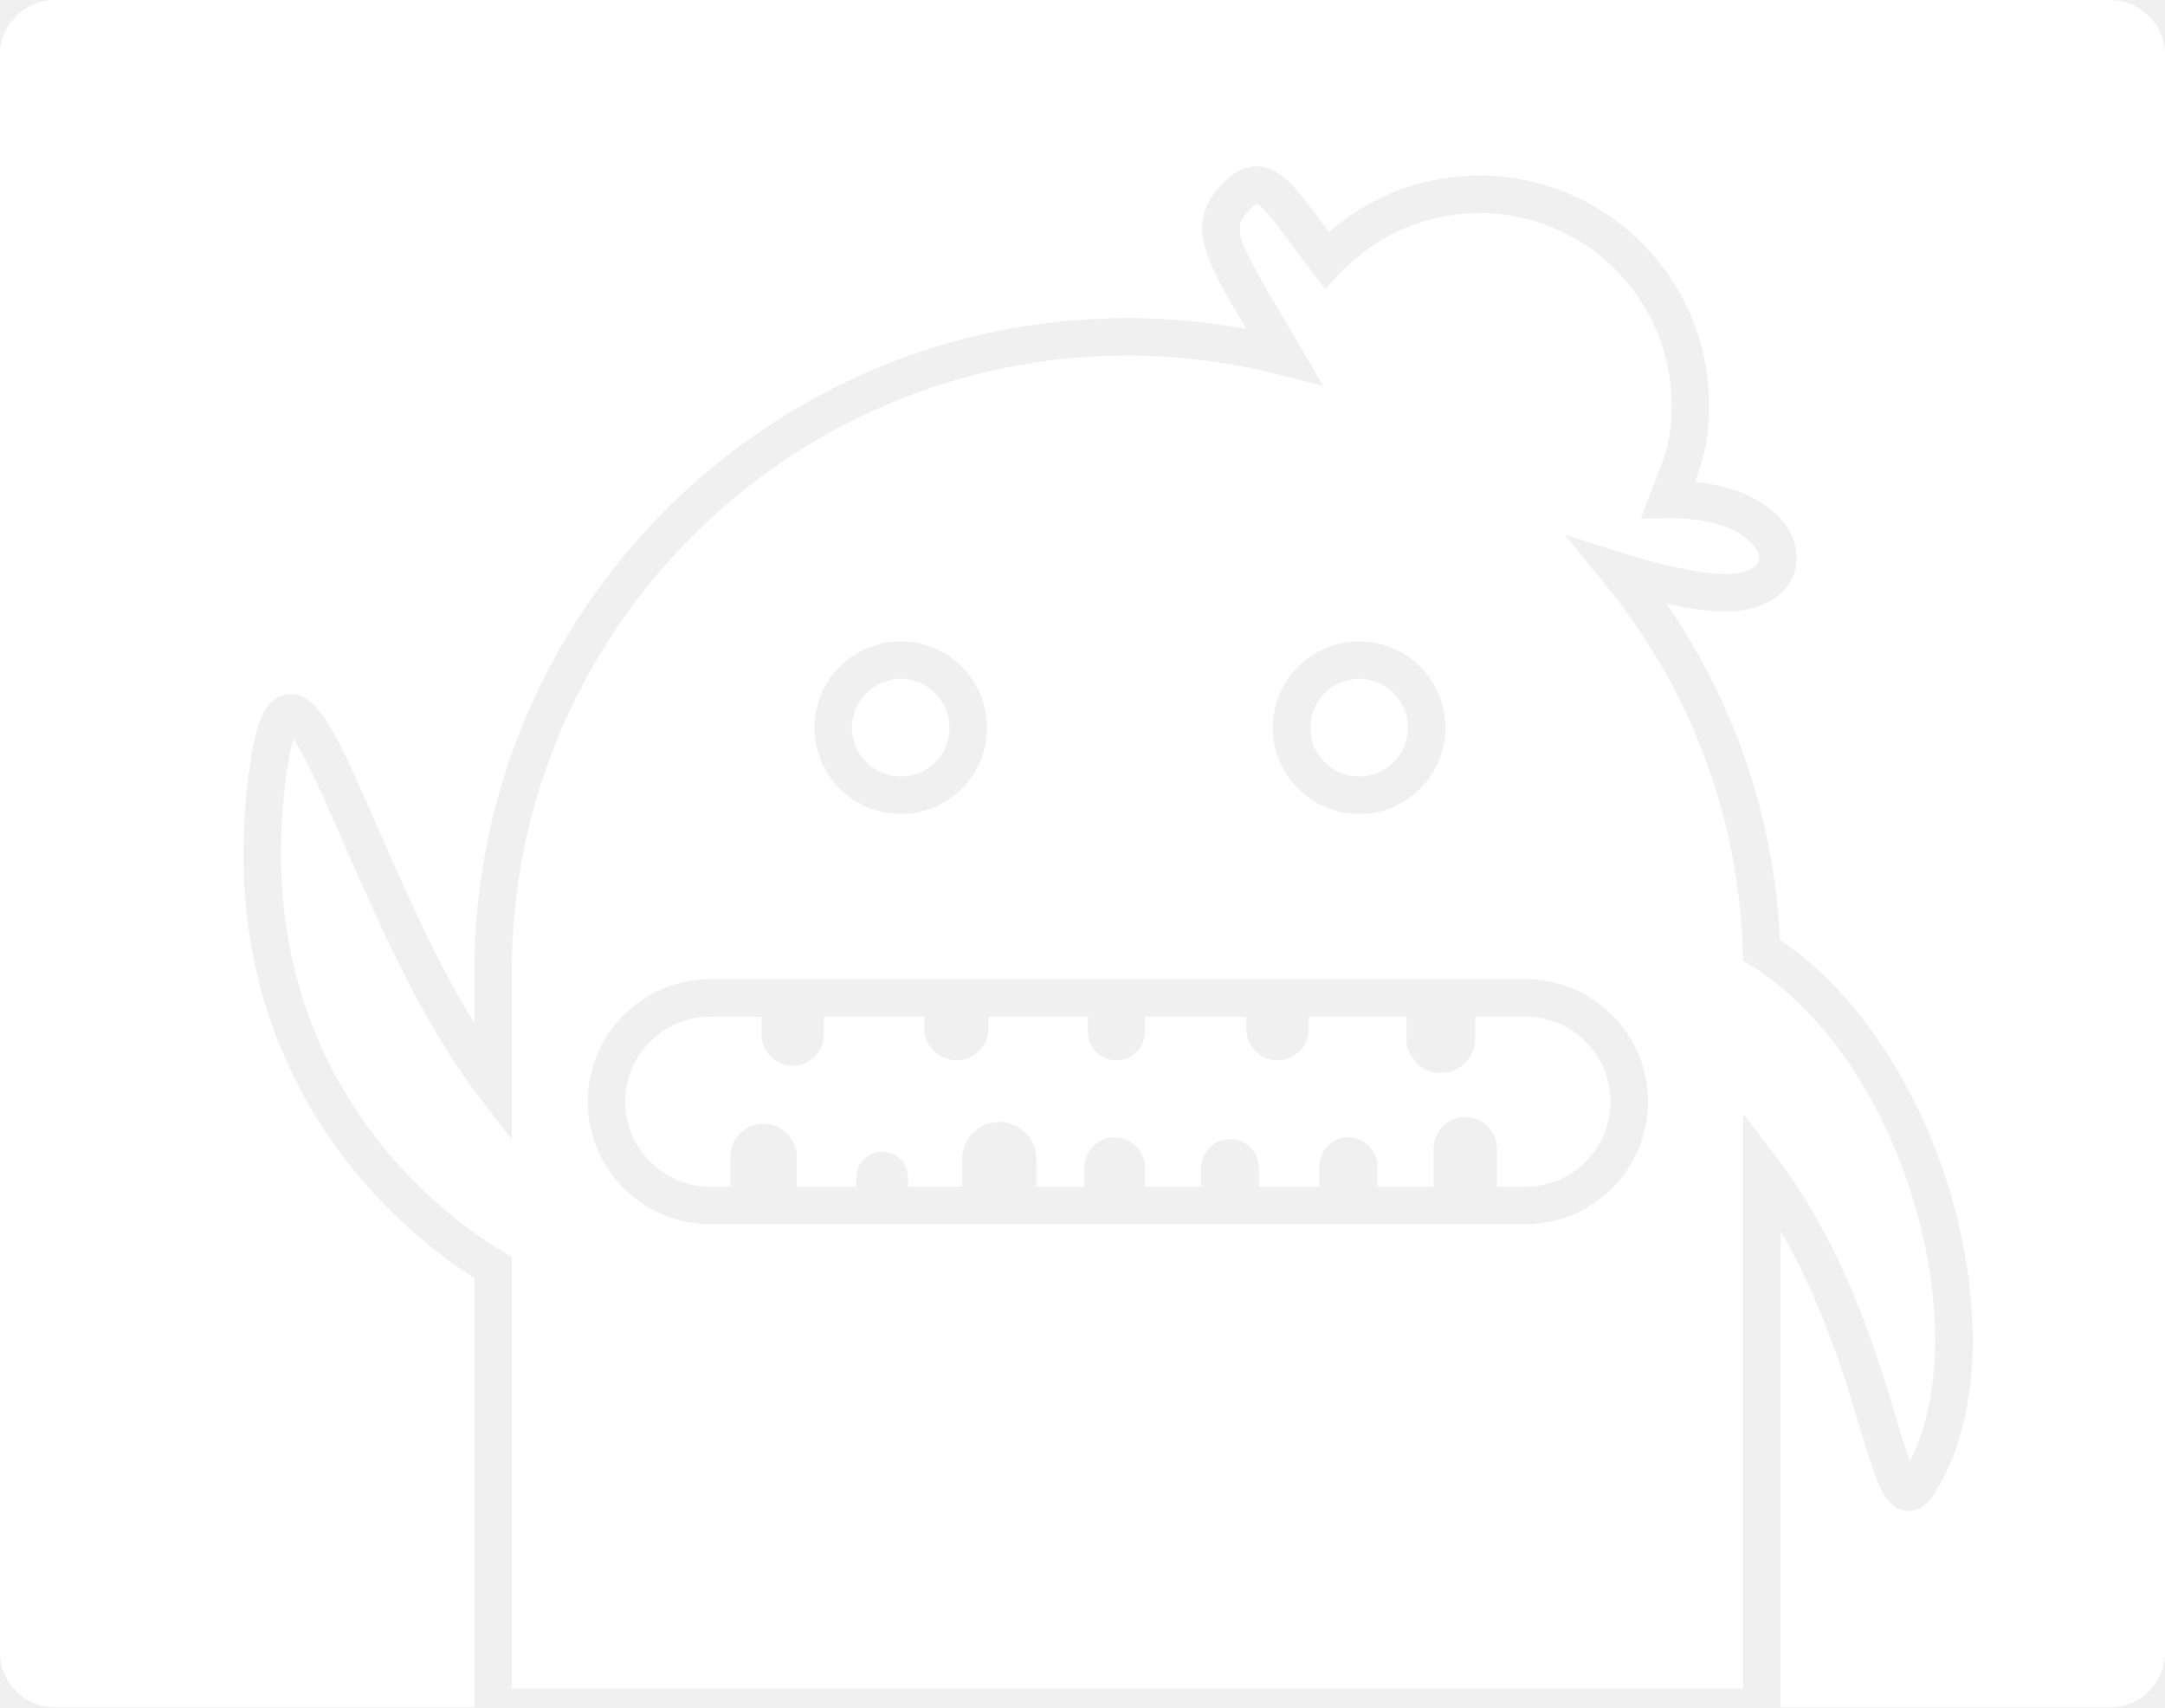
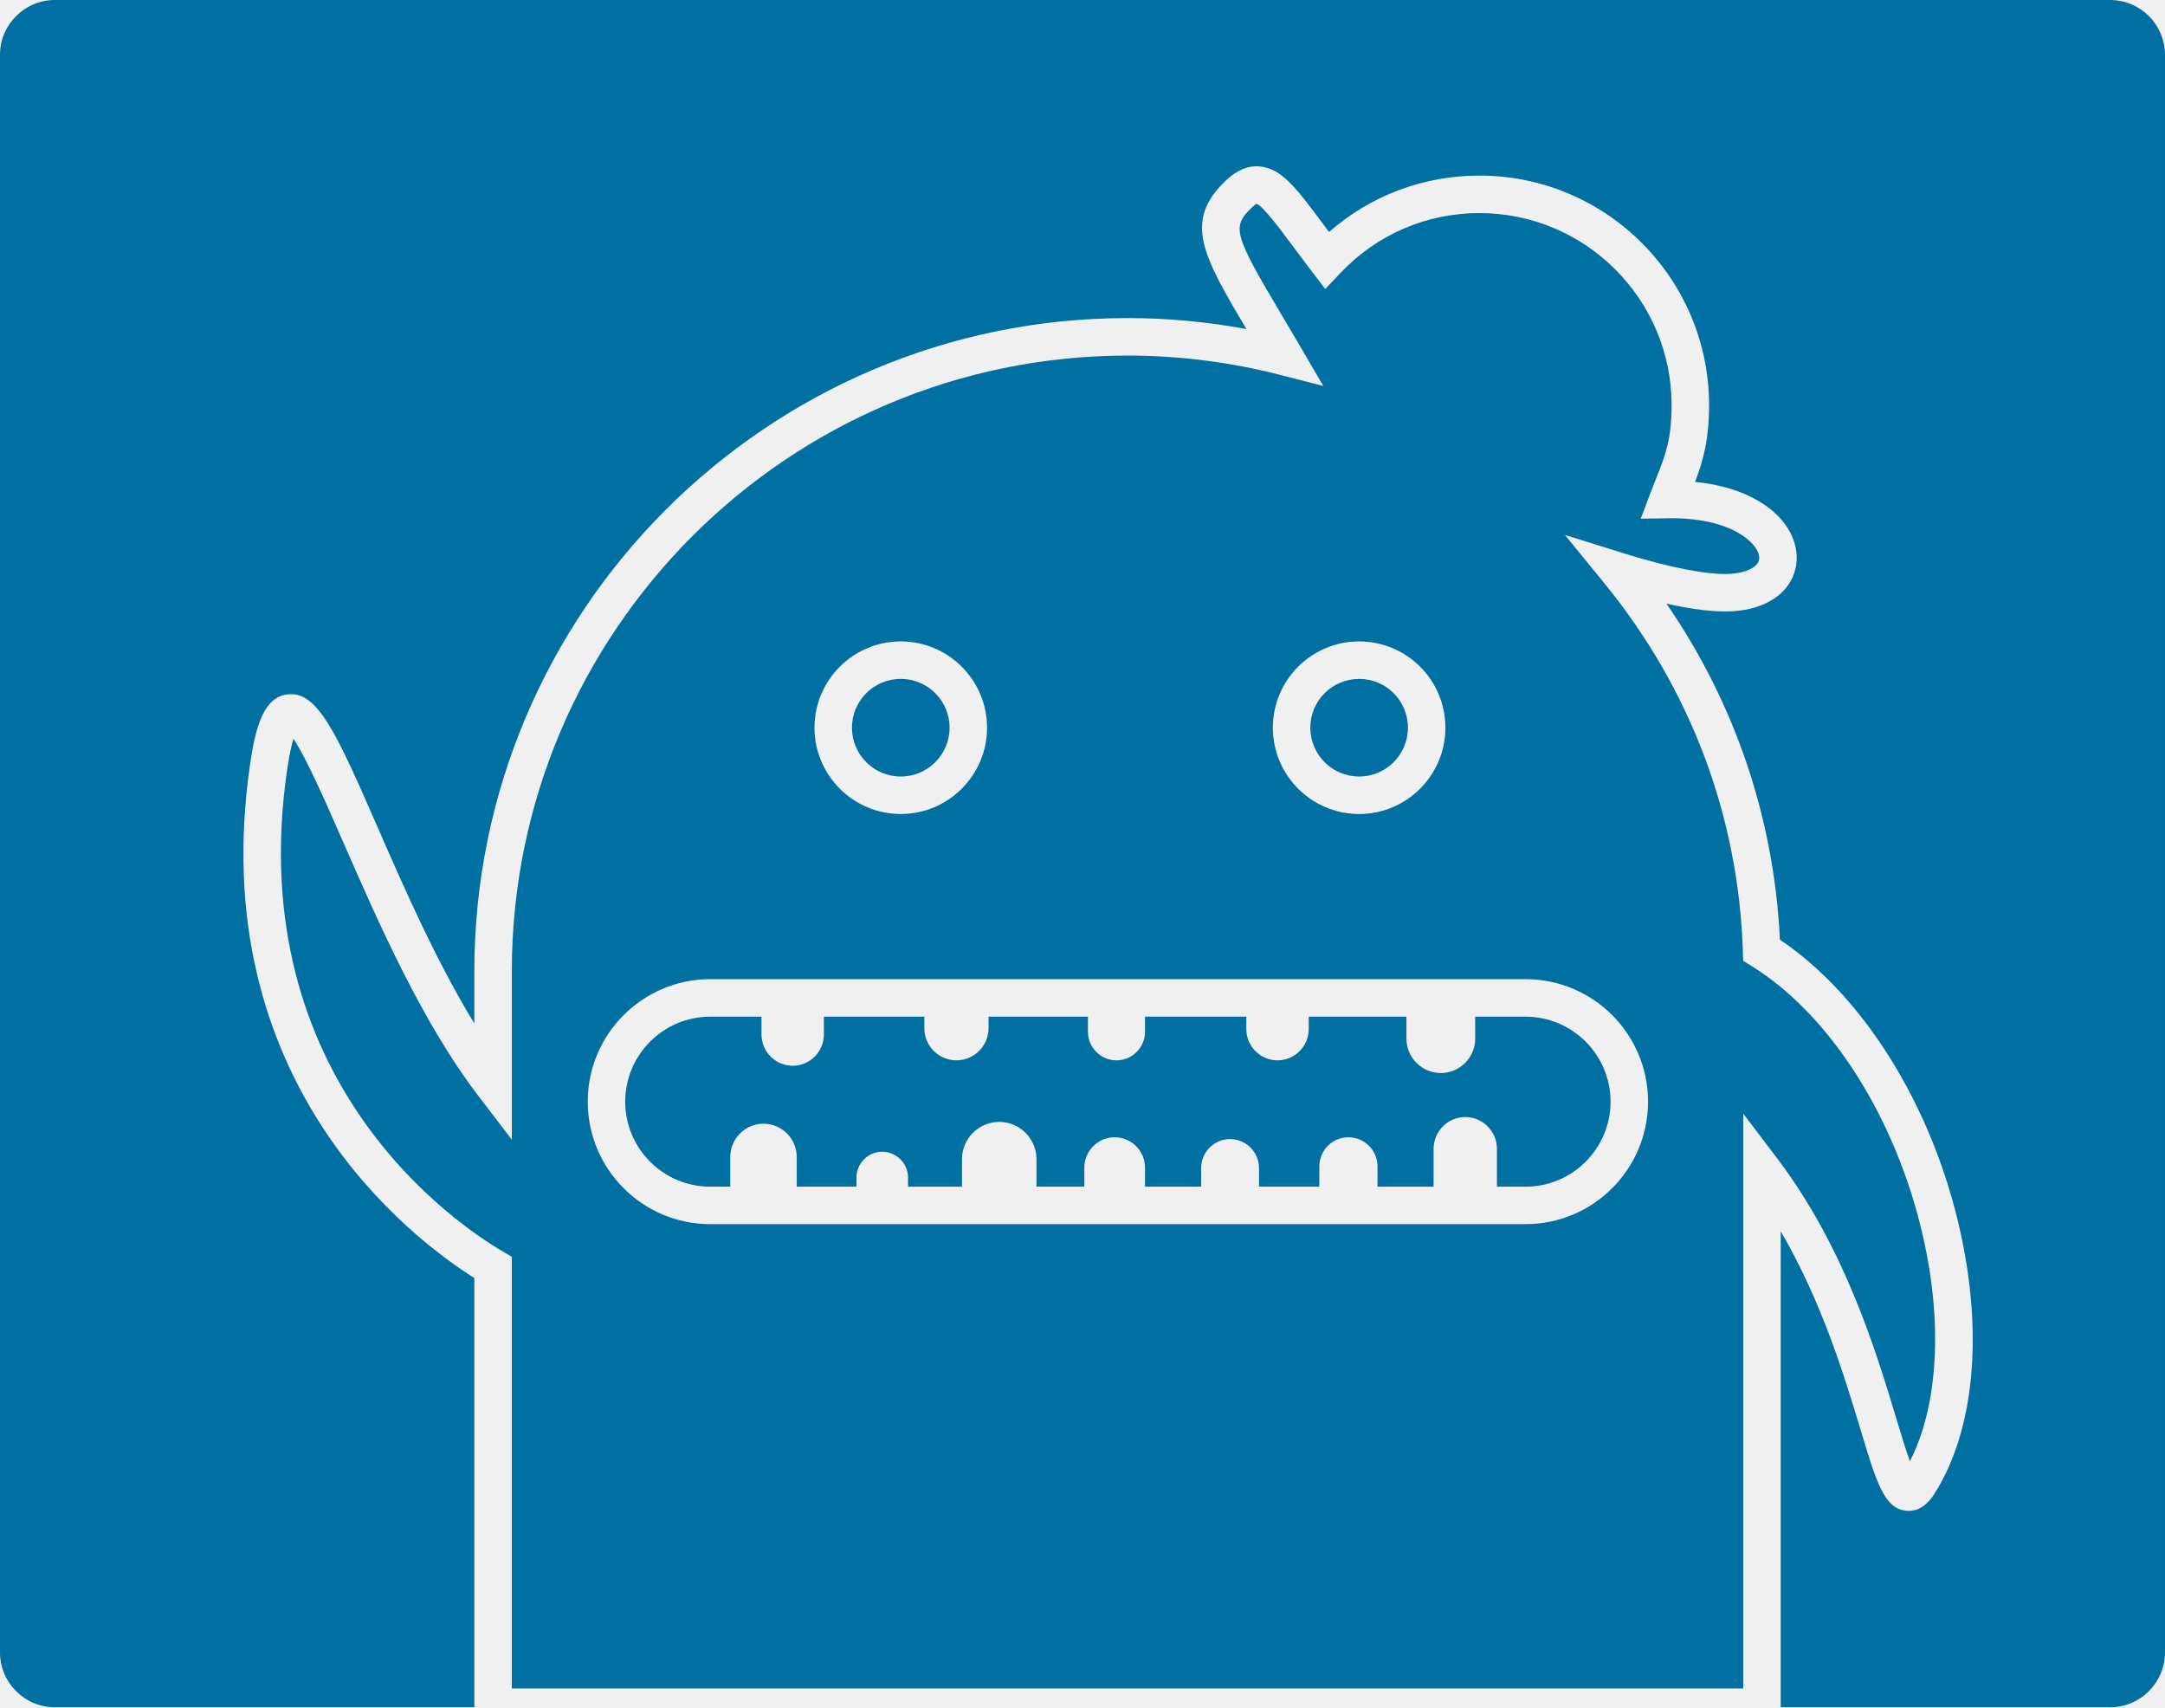
- <svg xmlns="http://www.w3.org/2000/svg" version="1.1" id="category-illustration" x="0px" y="0px" viewBox="0 0 158.051 124.617" style="enable-background:new 0 0 158.051 124.617;" xml:space="preserve">
-   <g>
-     <circle style="fill:#FFFFFF;" cx="99.22" cy="53.116" r="3.563" />
-     <circle style="fill:#FFFFFF;" cx="65.759" cy="53.116" r="3.563" />
-     <path style="fill:#FFFFFF;" d="M51.847,74.209c-3.421,0-6.205,2.783-6.205,6.204c0,3.422,2.784,6.205,6.205,6.205h1.464v-2.171   c0-1.335,1.092-2.427,2.427-2.427c1.335,0,2.427,1.092,2.427,2.427v2.171h4.359V85.95c0-1.035,0.847-1.882,1.882-1.882   c1.035,0,1.882,0.847,1.882,1.882v0.668h3.94v-2.011c0-1.495,1.223-2.719,2.719-2.719h0c1.495,0,2.719,1.223,2.719,2.719v2.011   h3.492v-1.391c0-1.219,0.997-2.217,2.216-2.217s2.216,0.997,2.216,2.217v1.391h4.095v-1.362c0-1.162,0.951-2.113,2.113-2.113   c1.162,0,2.113,0.951,2.113,2.113v1.362h4.403v-1.483c0-1.168,0.956-2.124,2.124-2.124c1.168,0,2.124,0.956,2.124,2.124v1.483   h4.095v-2.771c0-1.271,1.04-2.311,2.311-2.311s2.311,1.04,2.311,2.311v2.771h2.091c3.421,0,6.205-2.783,6.205-6.205   c0-3.421-2.784-6.204-6.205-6.204h-3.677v1.604c0,1.38-1.129,2.51-2.51,2.51c-1.38,0-2.51-1.129-2.51-2.51v-1.604h-7.133v0.91   c0,1.253-1.025,2.278-2.278,2.278c-1.253,0-2.278-1.025-2.278-2.278v-0.91H83.59v1.104c0,1.146-0.938,2.084-2.084,2.084   s-2.084-0.938-2.084-2.084v-1.104h-7.256v0.844c0,1.289-1.055,2.344-2.344,2.344c-1.289,0-2.344-1.055-2.344-2.344v-0.844h-7.331   v1.306c0,1.253-1.025,2.278-2.278,2.278c-1.253,0-2.278-1.025-2.278-2.278v-1.306H51.847z" />
-     <path style="fill:#FFFFFF;" d="M154.051,0H4C1.8,0,0,1.8,0,4v116.617c0,2.2,1.8,4,4,4h30.629v-31.33   c-4.592-2.893-19.776-14.352-16.364-37.553c0.421-2.868,1.041-4.823,2.692-5.044c2.221-0.313,3.607,2.83,6.609,9.69   c1.952,4.462,4.277,9.775,7.062,14.323v-3.801c0-26.293,21.391-47.685,47.685-47.685c2.915,0,5.823,0.269,8.68,0.8   c-3.192-5.372-4.61-7.866-1.525-10.82c0.813-0.778,1.622-1.117,2.482-1.05c1.611,0.136,2.695,1.592,4.662,4.235   c0.132,0.179,0.27,0.362,0.412,0.553c3.044-2.667,6.89-4.118,10.987-4.118c9.239,0,16.755,7.517,16.755,16.756   c0,2.597-0.465,4.147-1.023,5.601c4.773,0.479,7.335,2.948,7.422,5.428c0.065,1.864-1.377,3.829-4.748,4.017   c-1.193,0.069-2.821-0.127-4.758-0.556c5.012,7.285,7.854,15.678,8.28,24.527c6.088,4.084,11.083,12.089,13.125,21.102   c1.751,7.734,1.066,14.802-1.88,19.393c-0.717,1.117-1.532,1.259-2.085,1.182c-1.556-0.217-2.097-2.01-3.282-5.938   c-1.162-3.852-2.802-9.286-5.819-14.454v34.742h24.052c2.2,0,4-1.8,4-4V4C158.051,1.8,156.251,0,154.051,0z" />
-     <path style="fill:#FFFFFF;" d="M82.313,25.955c-24.785,0-44.949,20.163-44.949,44.948v12.284l-2.455-3.212   c-4.106-5.372-7.291-12.65-9.85-18.498c-1.226-2.802-2.7-6.17-3.637-7.553c-0.132,0.437-0.293,1.127-0.452,2.208   c-3.351,22.785,12.504,33.324,15.717,35.205l0.676,0.396v31.515h89.899V81.288l2.457,3.238c4.947,6.52,7.215,14.037,8.716,19.013   c0.329,1.091,0.686,2.271,0.992,3.118c2.044-3.968,2.415-9.973,0.968-16.36c-1.954-8.627-6.749-16.206-12.515-19.778l-0.623-0.386   l-0.024-0.731c-0.328-9.849-3.823-19.125-10.109-26.827l-2.88-3.529l4.348,1.358c3.299,1.031,6.095,1.566,7.673,1.485   c1.318-0.073,2.188-0.552,2.166-1.19c-0.037-1.033-2.029-2.941-6.643-2.87l-2.007,0.03l0.707-1.879   c0.141-0.373,0.28-0.722,0.415-1.06c0.655-1.637,1.128-2.819,1.128-5.346c0-7.73-6.289-14.02-14.02-14.02   c-3.877,0-7.485,1.554-10.159,4.376l-1.104,1.166l-0.975-1.276c-0.499-0.653-0.947-1.256-1.355-1.804   c-1.043-1.401-2.224-2.988-2.698-3.141c-0.003,0.016-0.131,0.079-0.36,0.299c-1.439,1.378-1.281,1.95,2.113,7.663   c0.451,0.759,0.945,1.59,1.479,2.506l1.65,2.829l-3.172-0.814C89.808,26.427,86.067,25.955,82.313,25.955z M65.759,46.817   c3.473,0,6.299,2.826,6.299,6.299c0,3.474-2.826,6.3-6.299,6.3s-6.299-2.826-6.299-6.3C59.46,49.643,62.286,46.817,65.759,46.817z    M111.372,71.472c4.93,0,8.94,4.011,8.94,8.94s-4.011,8.941-8.94,8.941H51.847c-4.93,0-8.94-4.012-8.94-8.941s4.011-8.94,8.94-8.94   H111.372z M99.22,46.817c3.473,0,6.299,2.826,6.299,6.299c0,3.474-2.826,6.3-6.299,6.3s-6.299-2.826-6.299-6.3   C92.921,49.643,95.747,46.817,99.22,46.817z" />
+ <svg xmlns="http://www.w3.org/2000/svg" viewBox="0 0 158.051 124.617">
+   <g fill="#006fa2">
+     <circle cx="99.22" cy="53.116" r="3.563" />
+     <circle cx="65.759" cy="53.116" r="3.563" />
+     <path d="M51.847 74.209a6.212 6.212 0 0 0-6.205 6.204 6.212 6.212 0 0 0 6.205 6.205h1.464v-2.171a2.434 2.434 0 0 1 2.427-2.427 2.434 2.434 0 0 1 2.427 2.427v2.171h4.359v-.668c0-1.035.847-1.882 1.882-1.882s1.882.847 1.882 1.882v.668h3.94v-2.011a2.727 2.727 0 0 1 2.719-2.719 2.727 2.727 0 0 1 2.719 2.719v2.011h3.492v-1.391c0-1.219.997-2.217 2.216-2.217s2.216.997 2.216 2.217v1.391h4.095v-1.362a2.12 2.12 0 0 1 2.113-2.113 2.12 2.12 0 0 1 2.113 2.113v1.362h4.403v-1.483a2.13 2.13 0 0 1 2.124-2.124 2.13 2.13 0 0 1 2.124 2.124v1.483h4.095v-2.771c0-1.271 1.04-2.311 2.311-2.311s2.311 1.04 2.311 2.311v2.771h2.091a6.212 6.212 0 0 0 6.205-6.205 6.212 6.212 0 0 0-6.205-6.204h-3.677v1.604c0 1.38-1.129 2.51-2.51 2.51a2.517 2.517 0 0 1-2.51-2.51v-1.604H95.54v.91a2.285 2.285 0 0 1-2.278 2.278 2.285 2.285 0 0 1-2.278-2.278v-.91H83.59v1.104c0 1.146-.938 2.084-2.084 2.084s-2.084-.938-2.084-2.084v-1.104h-7.256v.844a2.351 2.351 0 0 1-2.344 2.344 2.351 2.351 0 0 1-2.344-2.344v-.844h-7.331v1.306a2.285 2.285 0 0 1-2.278 2.278 2.285 2.285 0 0 1-2.278-2.278v-1.306h-3.744z" />
+     <path d="M154.051 0H4C1.8 0 0 1.8 0 4v116.617c0 2.2 1.8 4 4 4h30.629v-31.33c-4.592-2.893-19.776-14.352-16.364-37.553.421-2.868 1.041-4.823 2.692-5.044 2.221-.313 3.607 2.83 6.609 9.69 1.952 4.462 4.277 9.775 7.062 14.323v-3.801c0-26.293 21.391-47.685 47.685-47.685 2.915 0 5.823.269 8.68.8-3.192-5.372-4.61-7.866-1.525-10.82.813-.778 1.622-1.117 2.482-1.05 1.611.136 2.695 1.592 4.662 4.235.132.179.27.362.412.553 3.044-2.667 6.89-4.118 10.987-4.118 9.239 0 16.755 7.517 16.755 16.756 0 2.597-.465 4.147-1.023 5.601 4.773.479 7.335 2.948 7.422 5.428.065 1.864-1.377 3.829-4.748 4.017-1.193.069-2.821-.127-4.758-.556 5.012 7.285 7.854 15.678 8.28 24.527 6.088 4.084 11.083 12.089 13.125 21.102 1.751 7.734 1.066 14.802-1.88 19.393-.717 1.117-1.532 1.259-2.085 1.182-1.556-.217-2.097-2.01-3.282-5.938-1.162-3.852-2.802-9.286-5.819-14.454v34.742h24.052c2.2 0 4-1.8 4-4V4a4.01 4.01 0 0 0-3.999-4z" />
+     <path d="M82.313 25.955c-24.785 0-44.949 20.163-44.949 44.948v12.284l-2.455-3.212c-4.106-5.372-7.291-12.65-9.85-18.498-1.226-2.802-2.7-6.17-3.637-7.553-.132.437-.293 1.127-.452 2.208-3.351 22.785 12.504 33.324 15.717 35.205l.676.396v31.515h89.899v-41.96l2.457 3.238c4.947 6.52 7.215 14.037 8.716 19.013.329 1.091.686 2.271.992 3.118 2.044-3.968 2.415-9.973.968-16.36-1.954-8.627-6.749-16.206-12.515-19.778l-.623-.386-.024-.731c-.328-9.849-3.823-19.125-10.109-26.827l-2.88-3.529 4.348 1.358c3.299 1.031 6.095 1.566 7.673 1.485 1.318-.073 2.188-.552 2.166-1.19-.037-1.033-2.029-2.941-6.643-2.87l-2.007.03.707-1.879c.141-.373.28-.722.415-1.06.655-1.637 1.128-2.819 1.128-5.346 0-7.73-6.289-14.02-14.02-14.02-3.877 0-7.485 1.554-10.159 4.376l-1.104 1.166-.975-1.276c-.499-.653-.947-1.256-1.355-1.804-1.043-1.401-2.224-2.988-2.698-3.141-.003.016-.131.079-.36.299-1.439 1.378-1.281 1.95 2.113 7.663.451.759.945 1.59 1.479 2.506l1.65 2.829-3.172-.814a44.69 44.69 0 0 0-11.117-1.403zM65.759 46.817a6.306 6.306 0 0 1 6.299 6.299c0 3.474-2.826 6.3-6.299 6.3s-6.299-2.826-6.299-6.3a6.306 6.306 0 0 1 6.299-6.299zm45.613 24.655c4.93 0 8.94 4.011 8.94 8.94s-4.011 8.941-8.94 8.941H51.847c-4.93 0-8.94-4.012-8.94-8.941s4.011-8.94 8.94-8.94h59.525zM99.22 46.817a6.306 6.306 0 0 1 6.299 6.299c0 3.474-2.826 6.3-6.299 6.3s-6.299-2.826-6.299-6.3a6.306 6.306 0 0 1 6.299-6.299z" />
  </g>
</svg>
